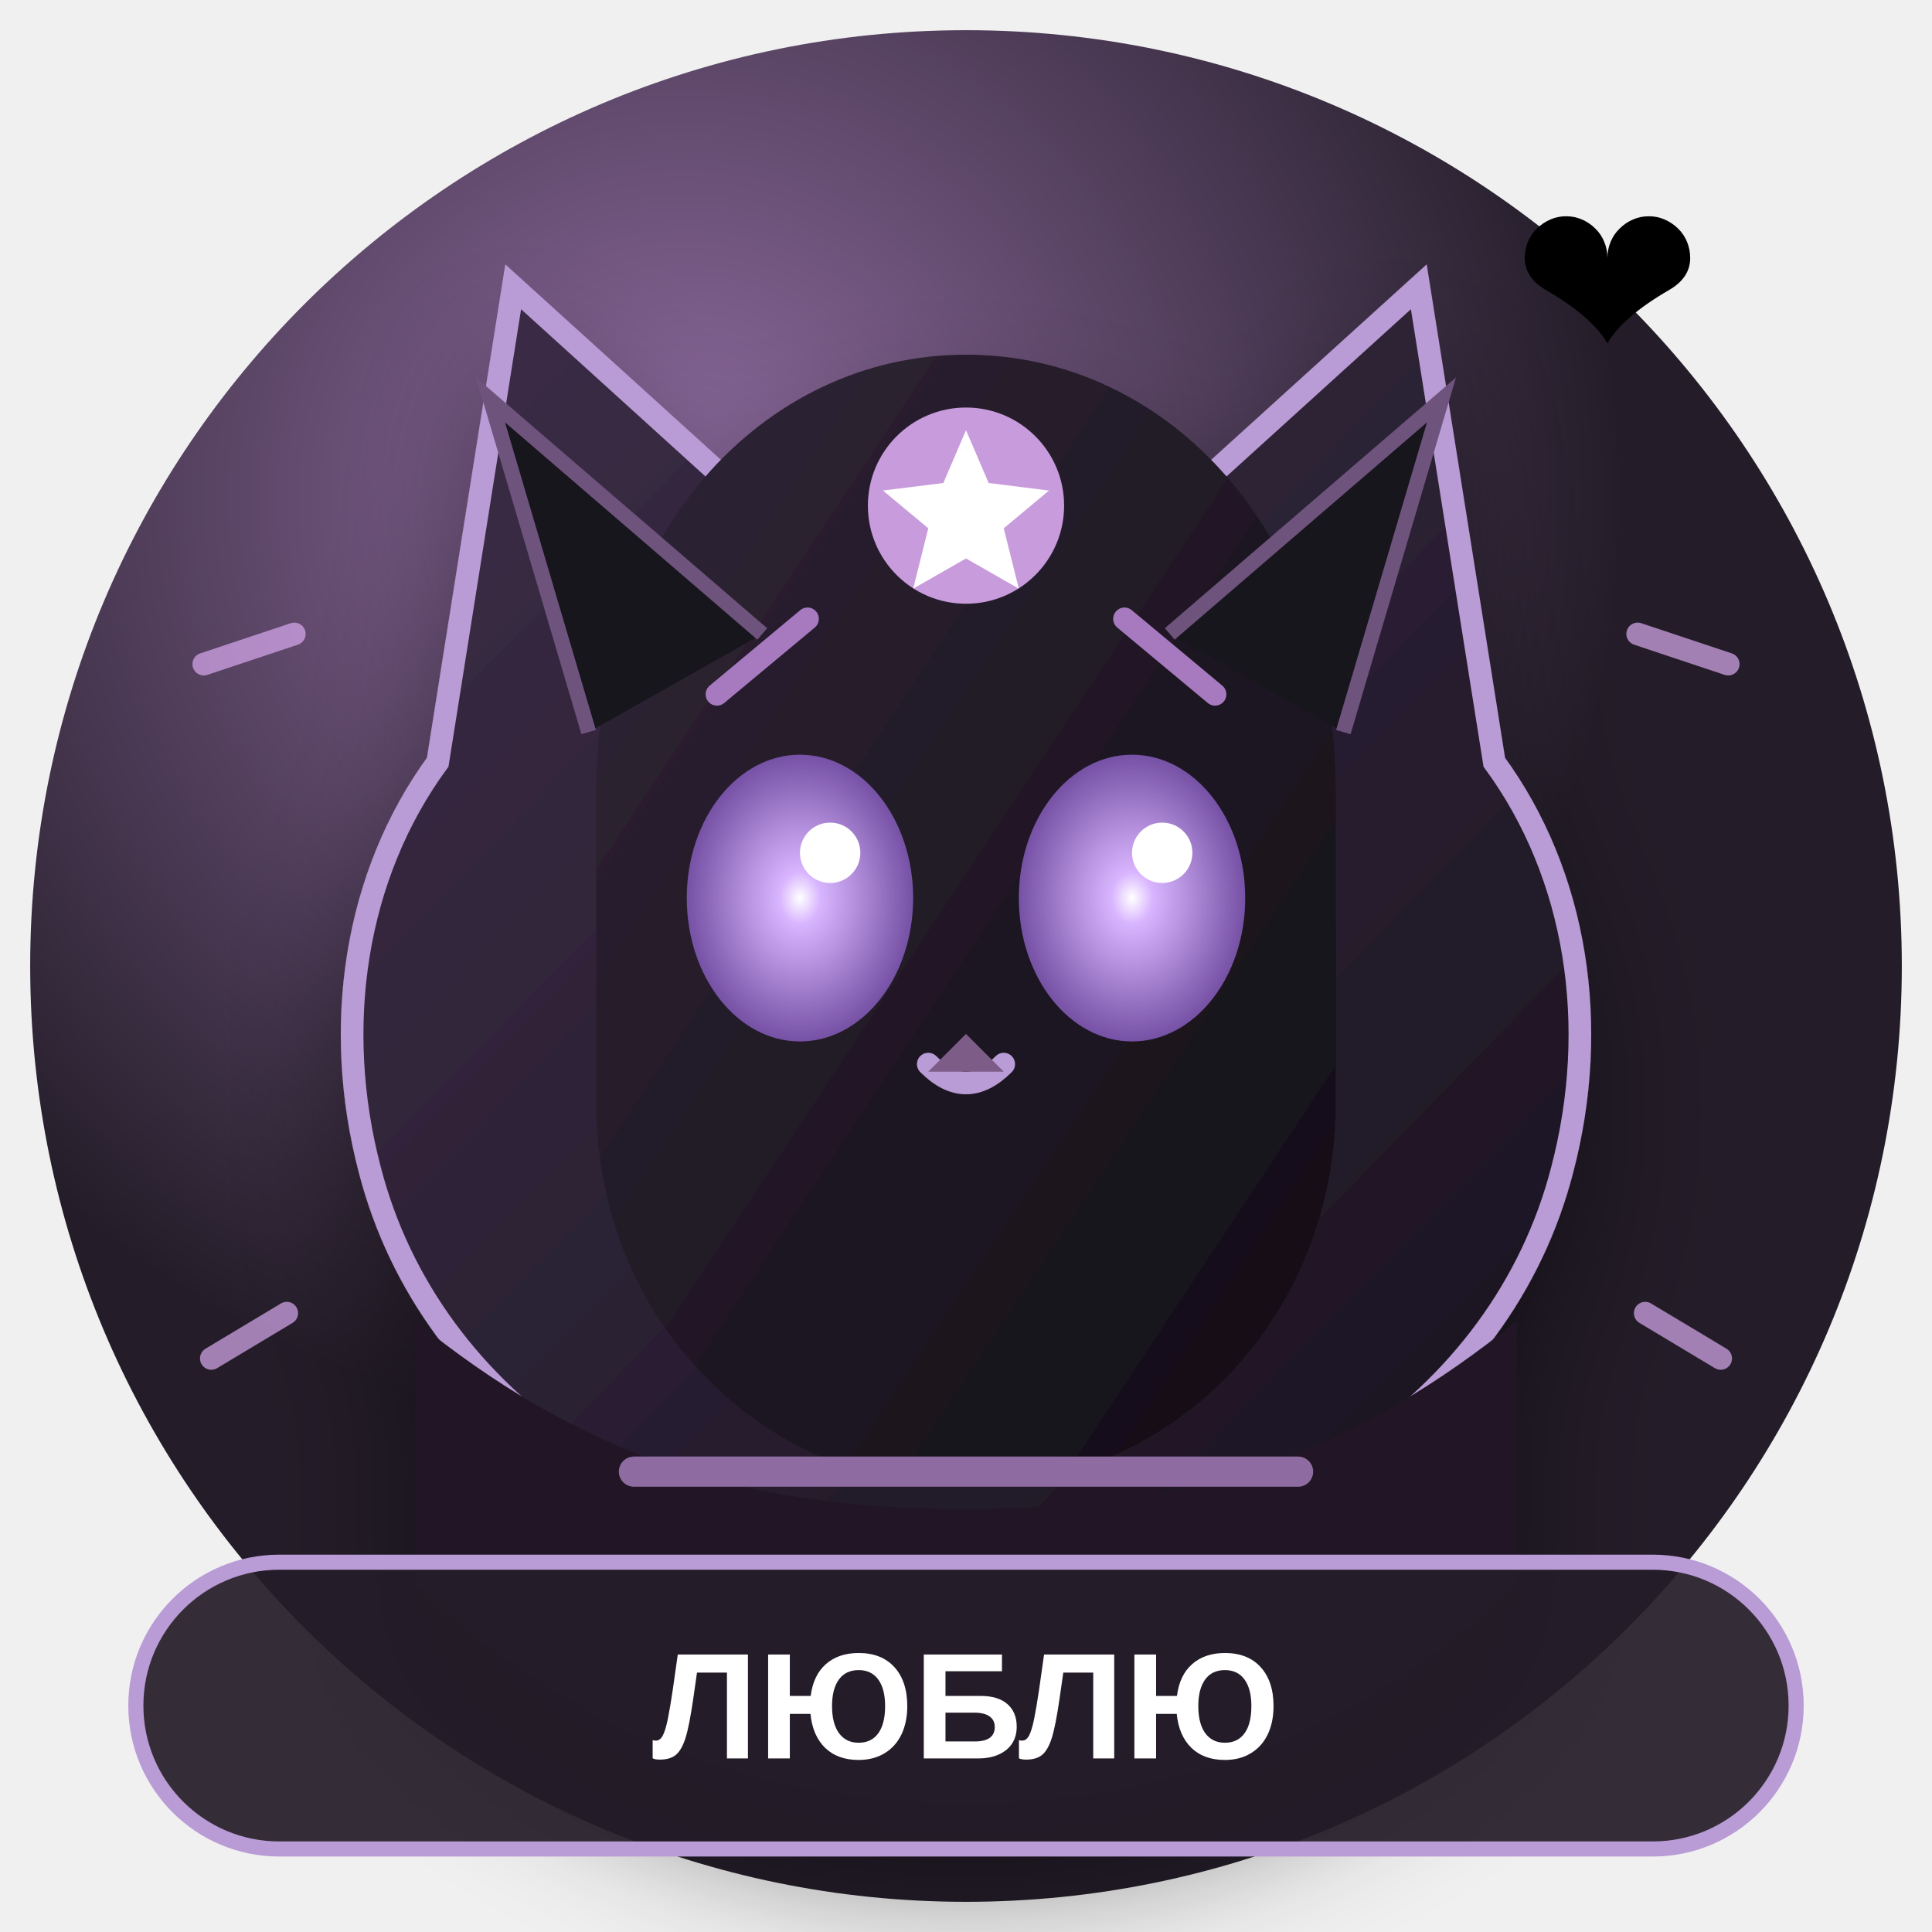
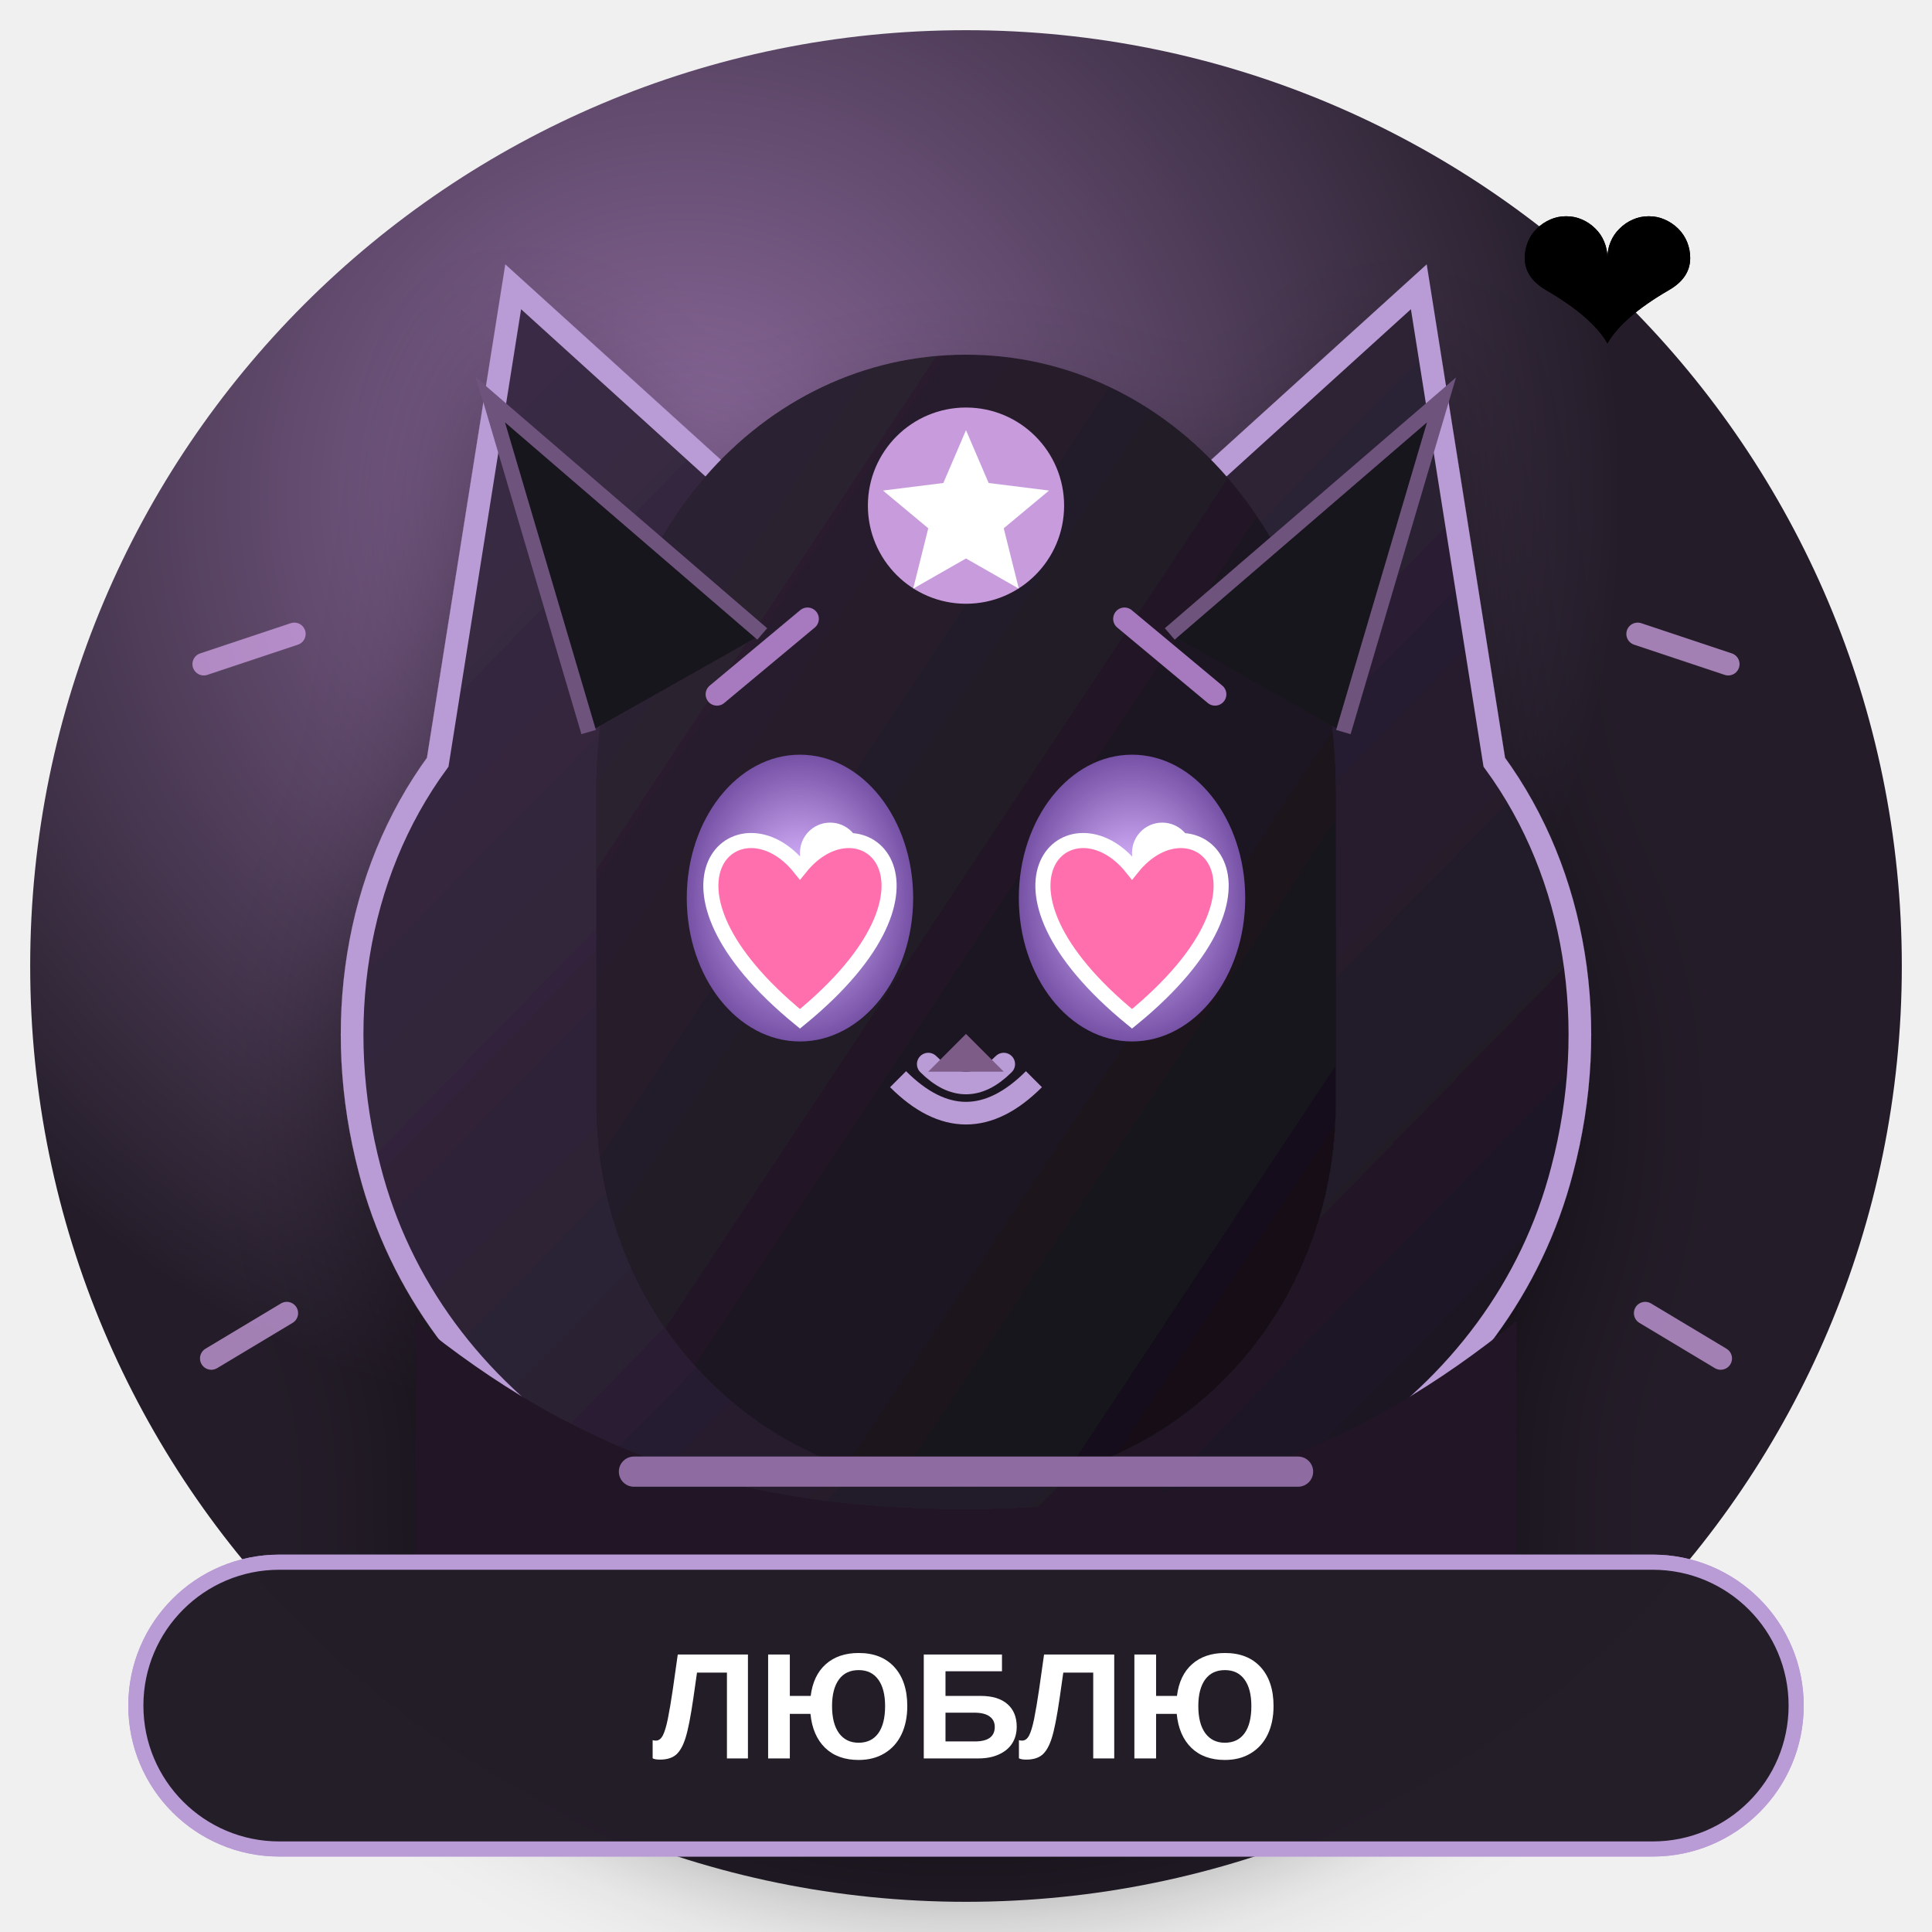
<svg xmlns="http://www.w3.org/2000/svg" viewBox="0 0 256 256">
  <defs>
    <radialGradient id="bg" cx="35%" cy="25%">
      <stop offset="0" stop-color="#8f6ca0" />
      <stop offset="1" stop-color="#241d29" />
    </radialGradient>
    <linearGradient id="fur" x1="0" y1="0" x2="1" y2="1">
      <stop stop-color="#302536" />
      <stop offset="1" stop-color="#100d14" />
    </linearGradient>
    <linearGradient id="hood" x1="0" y1="0" x2="1" y2="1">
      <stop stop-color="#3e2e49" />
      <stop offset="1" stop-color="#18131e" />
    </linearGradient>
    <radialGradient id="eye">
      <stop stop-color="#fff" />
      <stop offset=".18" stop-color="#d9b5ff" />
      <stop offset="1" stop-color="#7651a5" />
    </radialGradient>
    <filter id="shadow">
      <feDropShadow dx="0" dy="10" stdDeviation="9" flood-opacity=".45" />
    </filter>
  </defs>
  <circle cx="128" cy="128" r="124" fill="url(#bg)" />
  <g filter="url(#shadow)">
    <path d="M58 101 68 38l43 39c11-4 23-4 34 0l43-39 10 63c11 15 14 35 9 54-8 31-39 52-79 52s-71-21-79-52c-5-19-2-39 9-54Z" fill="url(#hood)" stroke="#b99bd5" stroke-width="3" />
    <path d="M79 105c0-34 22-58 49-58s49 24 49 58v41c0 29-22 51-49 51s-49-22-49-51Z" fill="url(#fur)" />
    <path d="M78 97 65 53l36 31M178 97l13-44-36 31" fill="#17121c" stroke="#6e527d" stroke-width="2" />
    <ellipse cx="106" cy="119" rx="15" ry="19" fill="url(#eye)" />
    <ellipse cx="150" cy="119" rx="15" ry="19" fill="url(#eye)" />
    <circle cx="110" cy="113" r="4" fill="#fff" />
    <circle cx="154" cy="113" r="4" fill="#fff" />
    <path d="M123 141q5 5 10 0" fill="none" stroke="#b99bd5" stroke-width="3" stroke-linecap="round" />
    <path d="M128 137l-5 5h10Z" fill="#7e5b88" />
    <path d="M95 92 107 82M161 92 149 82" stroke="#a77ac0" stroke-width="3" stroke-linecap="round" />
    <circle cx="128" cy="67" r="13" fill="#d9a9ef" opacity=".9" />
    <path d="m128 57 3 7 8 1-6 5 2 8-7-4-7 4 2-8-6-5 8-1Z" fill="#fff" />
    <path d="M55 175c21 17 42 25 73 25s52-8 73-25v35c-20 19-45 29-73 29s-53-10-73-29Z" fill="#201725" />
    <path d="M84 195h88" stroke="#8e6ca1" stroke-width="4" stroke-linecap="round" />
  </g>
  <path d="M27 88 39 84M217 84l12 4M38 174l-10 6M218 174l10 6" stroke="#d9a9ef" stroke-width="3" stroke-linecap="round" opacity=".7" />
  <rect x="18" y="207" width="220" height="38" rx="19" fill="#241d29" fill-opacity=".92" stroke="#b99bd5" stroke-width="2" />
  <text x="128" y="233" text-anchor="middle" font-family="Arial,sans-serif" font-size="20" font-weight="800" fill="#fff">ЛЮБЛЮ</text>
  <text x="213" y="48" text-anchor="middle" font-size="30">❤️</text>
+   <path d="M106 115c-8-10-22 2 0 20 22-18 8-30 0-20ZM150 115c-8-10-22 2 0 20 22-18 8-30 0-20Z" fill="#ff6fae" stroke="#fff" stroke-width="2" />
+   <path d="M119 143q9 9 18 0" stroke="#b99bd5" stroke-width="3" fill="none" />
+   <rect x="18" y="207" width="220" height="38" rx="19" fill="#241d29" fill-opacity=".94" stroke="#b99bd5" stroke-width="2" />
+   <text x="128" y="233" text-anchor="middle" font-family="Arial,sans-serif" font-size="20" font-weight="800" fill="#fff">ЛЮБЛЮ</text>
+   <text x="213" y="48" text-anchor="middle" font-size="30">❤️</text>
</svg>
